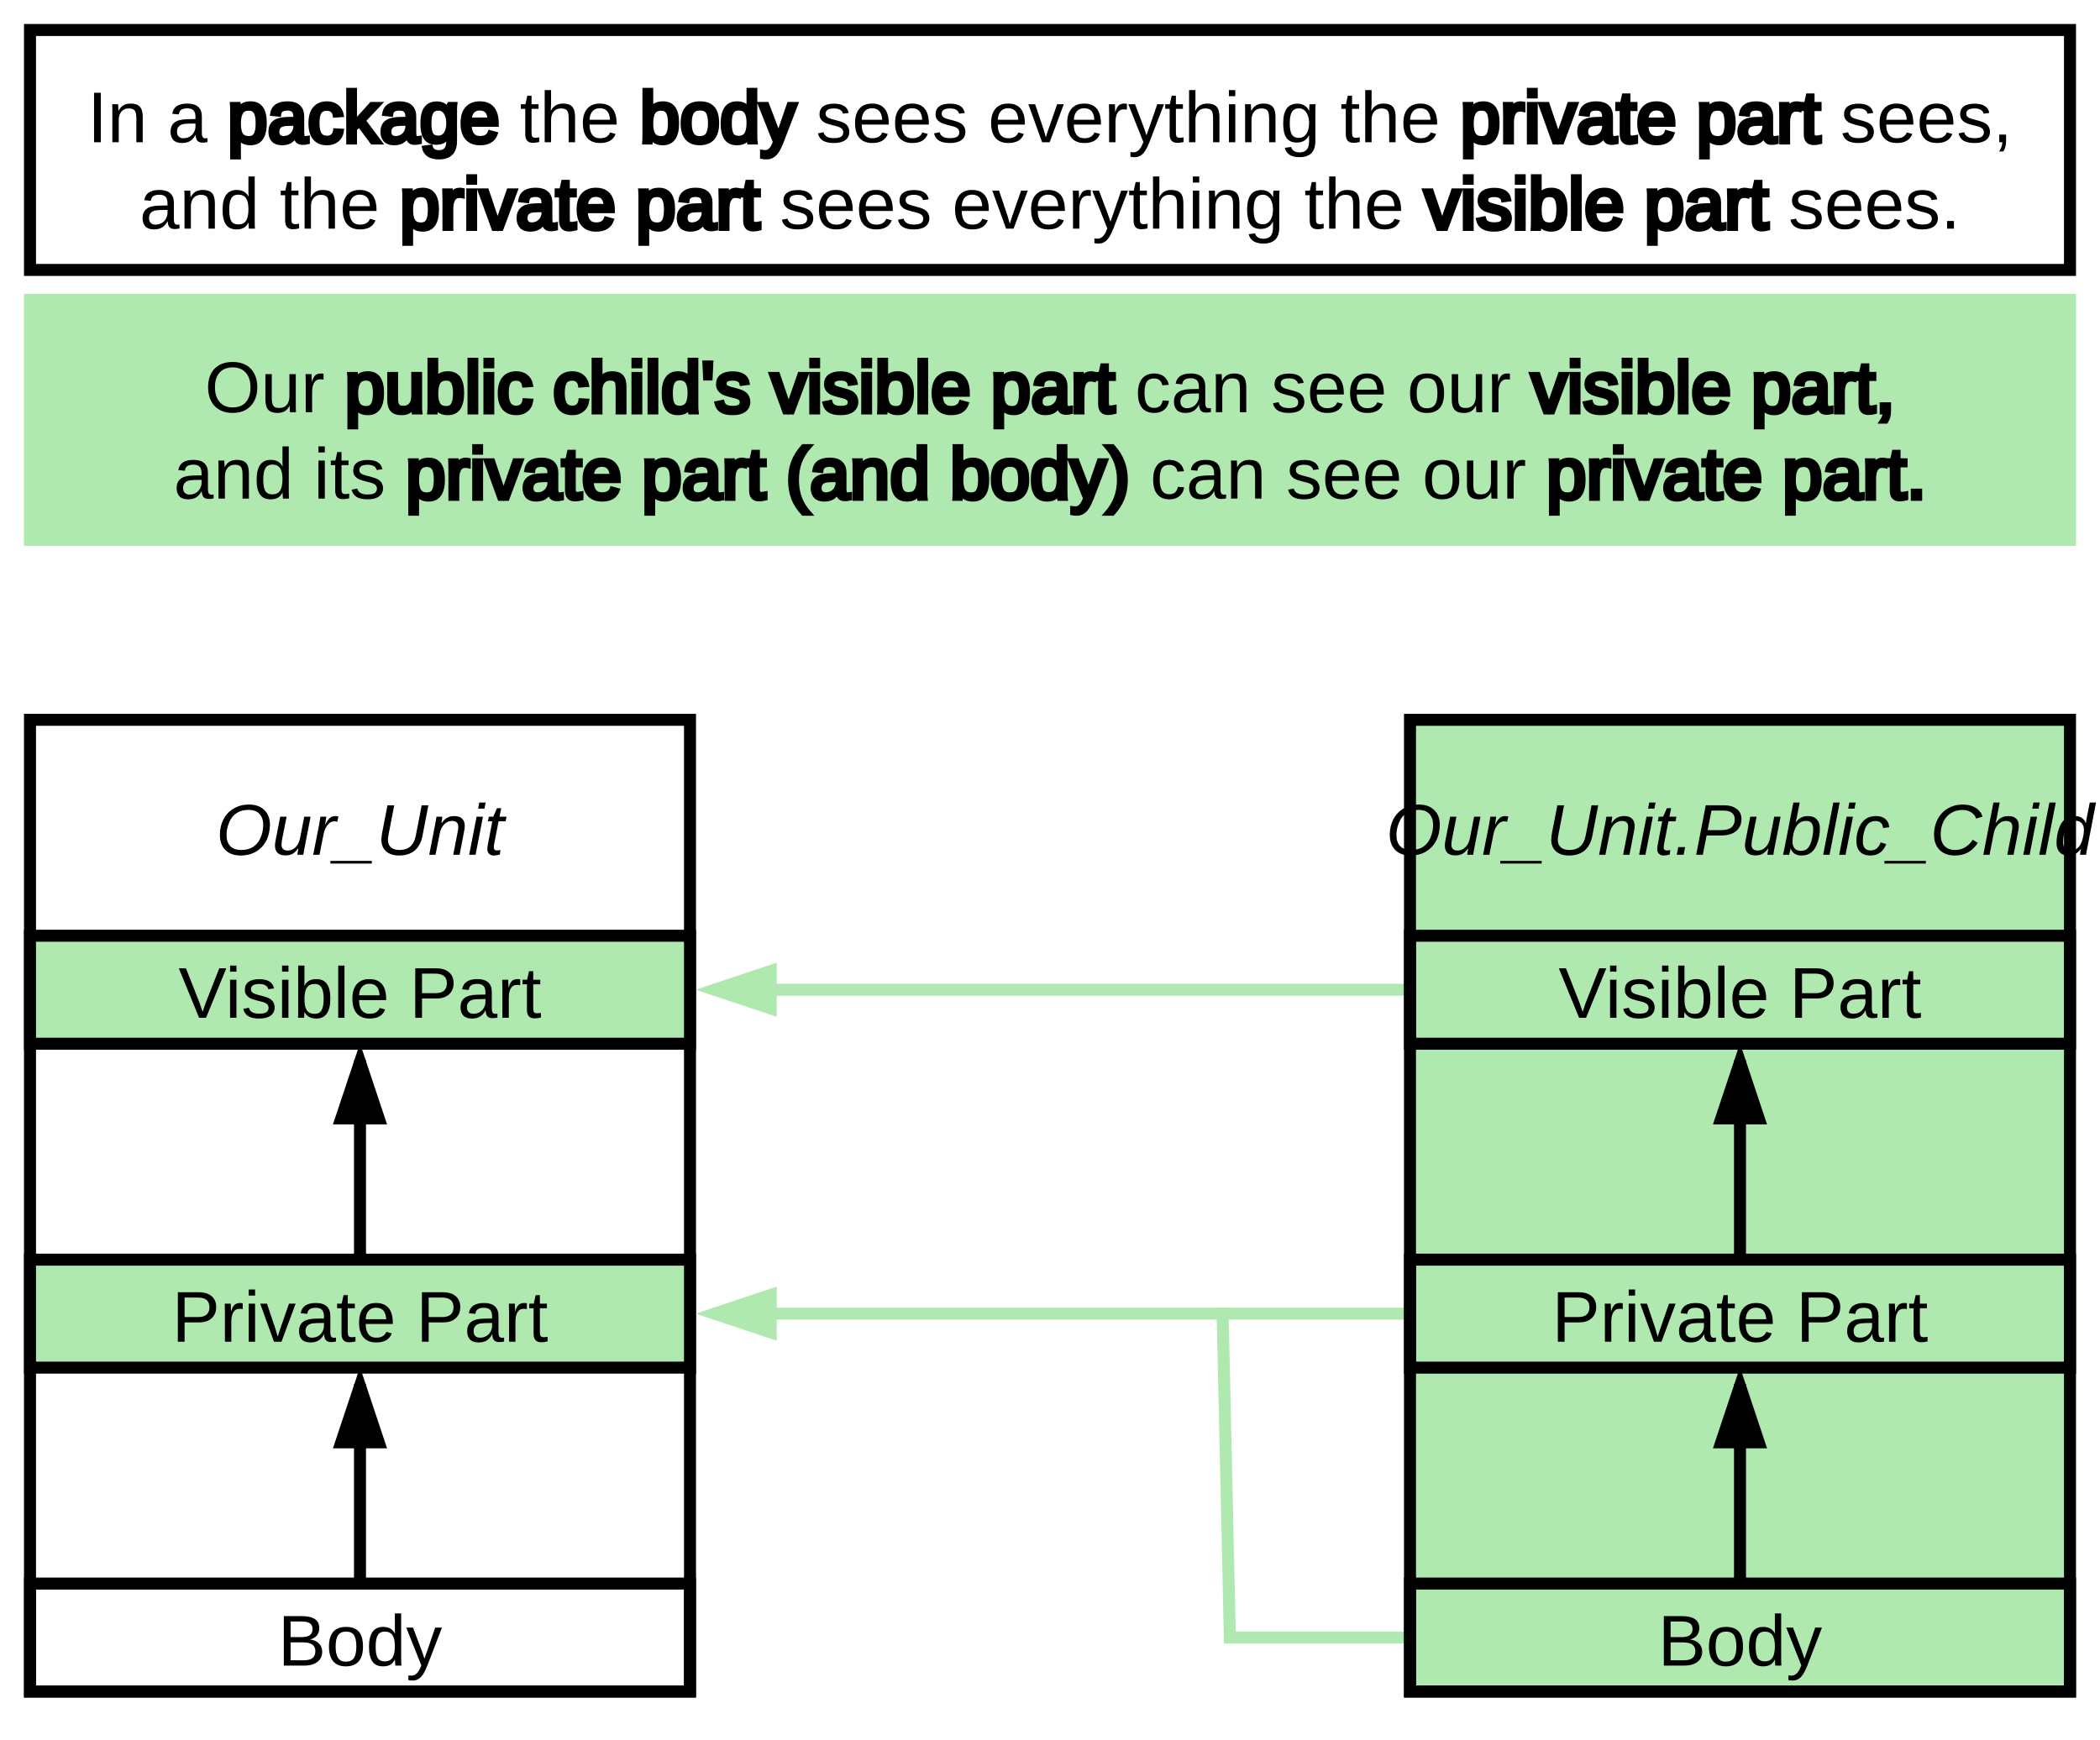
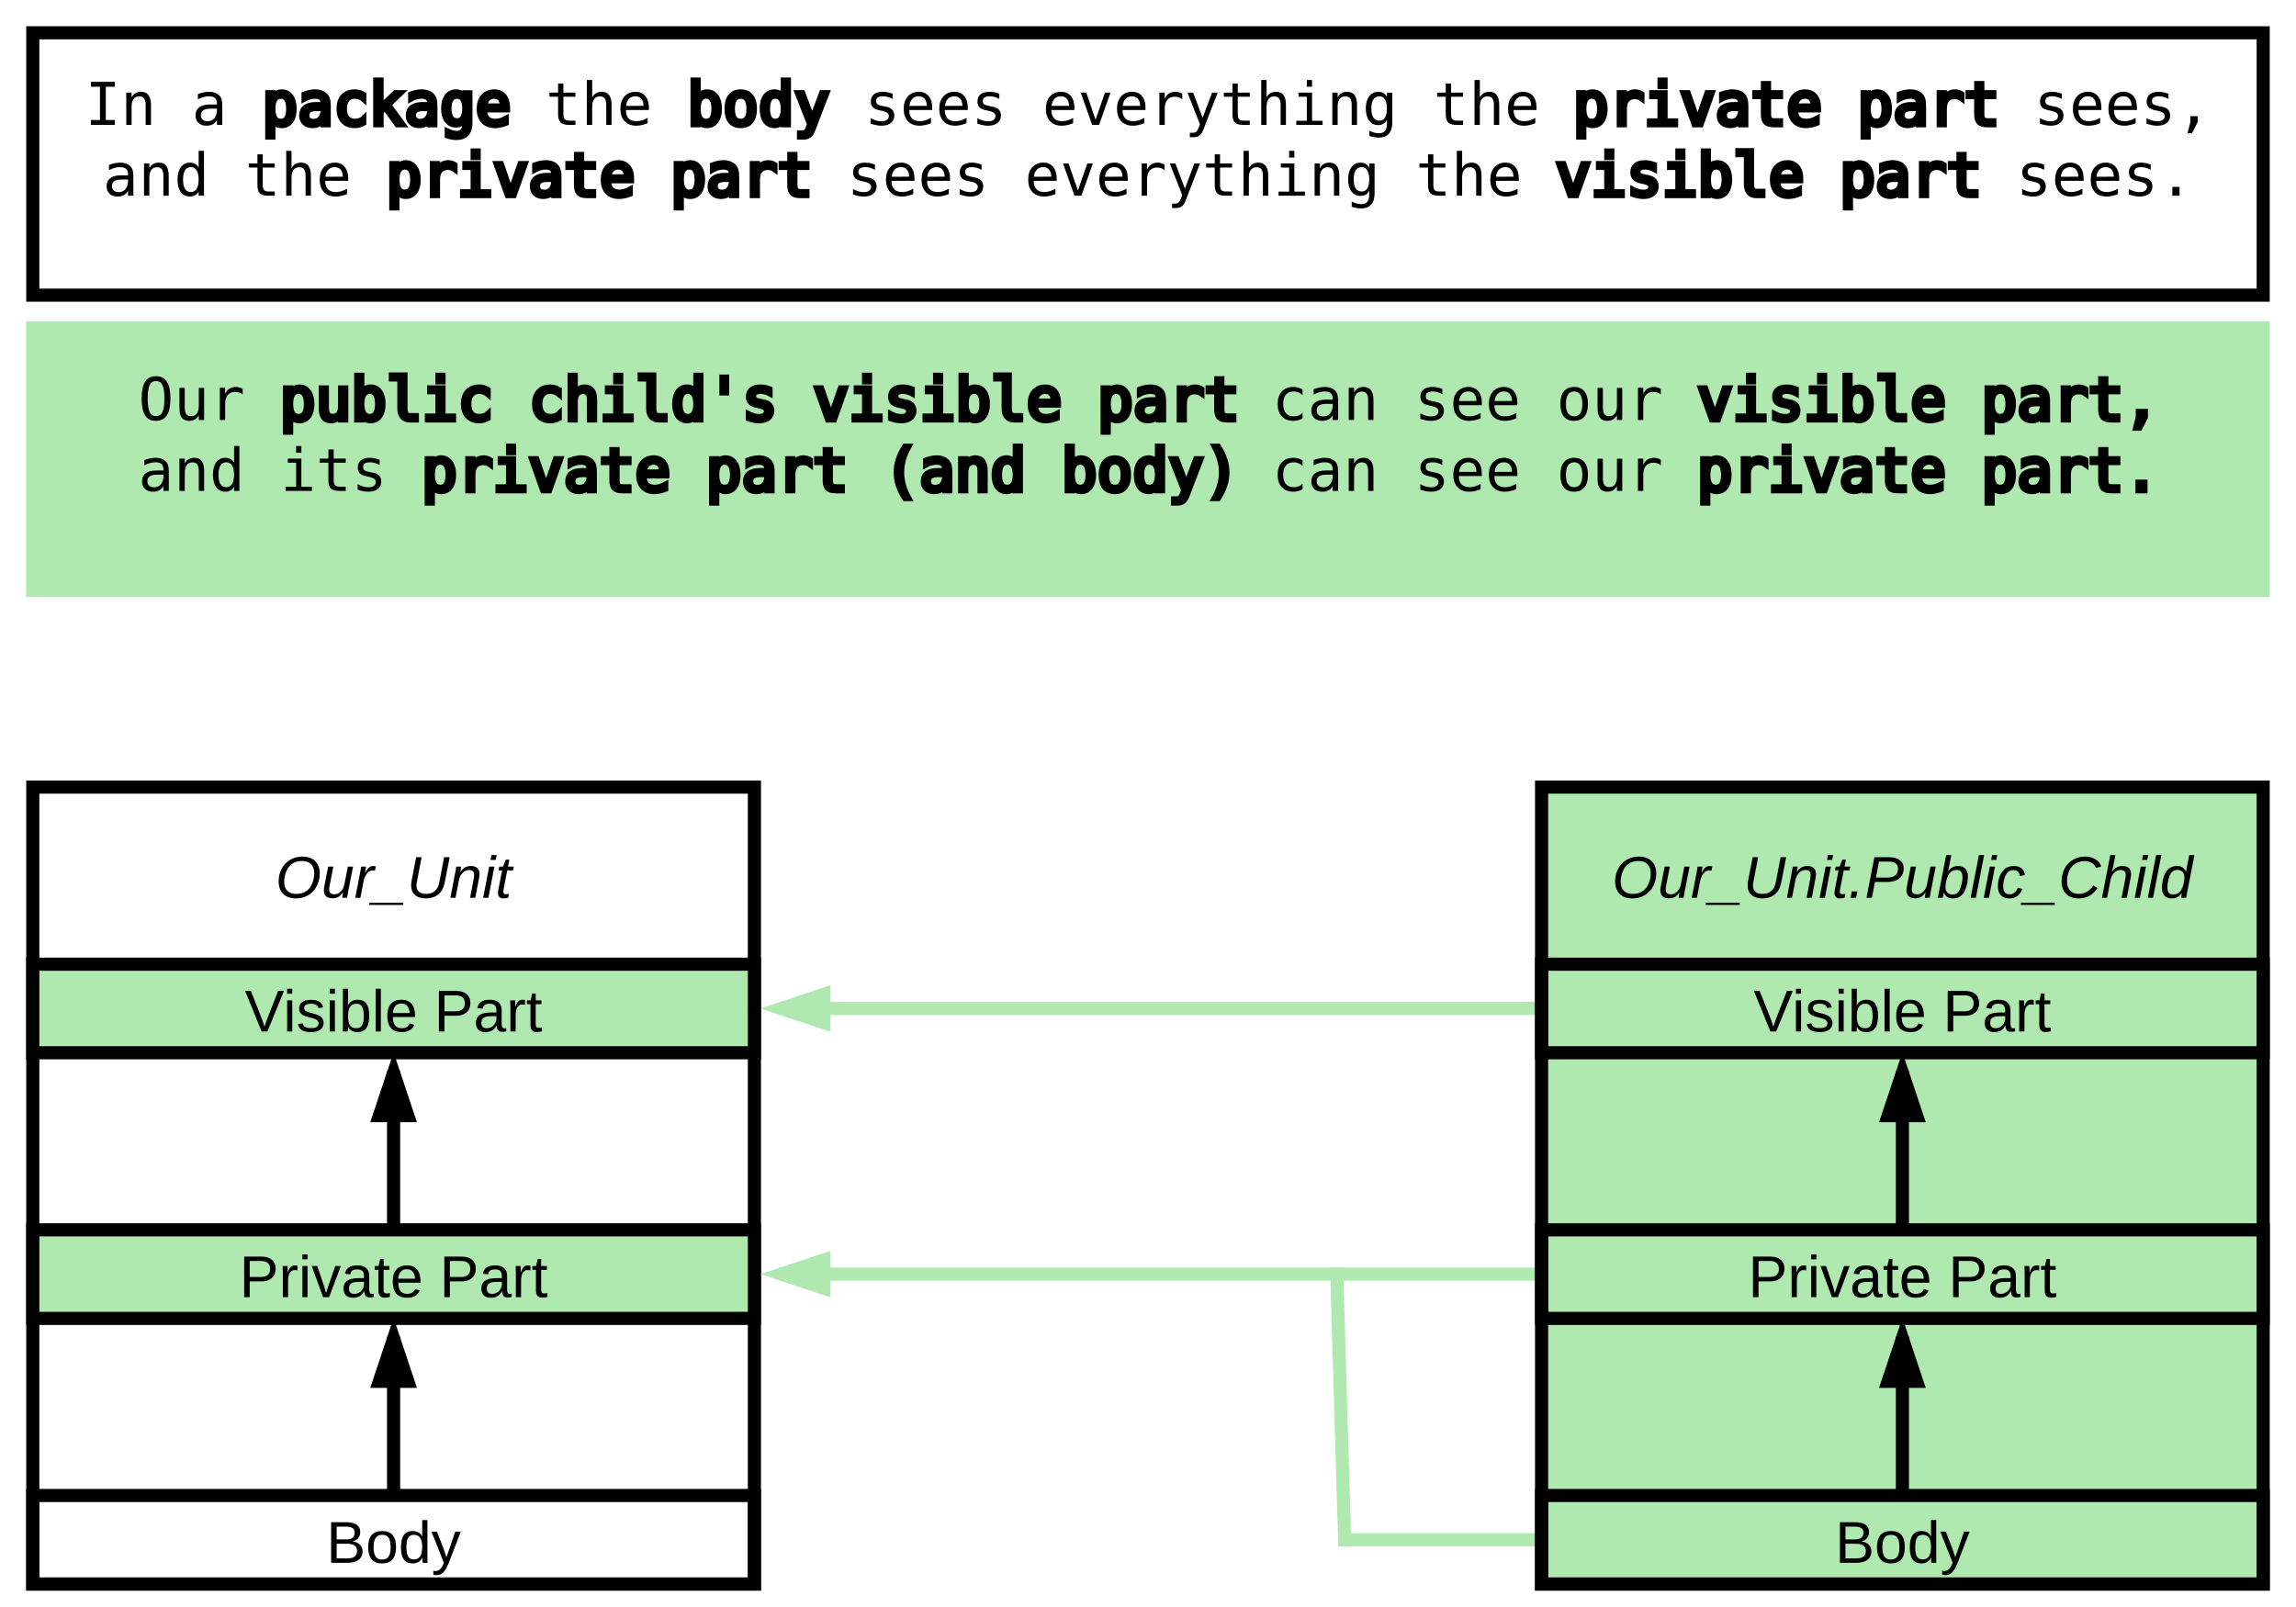
- <svg xmlns="http://www.w3.org/2000/svg" baseProfile="full" version="1.1" height="290" width="350">
+ <svg xmlns="http://www.w3.org/2000/svg" baseProfile="full" version="1.1" height="245" width="350">
  <rect fill="none" stroke="#000000" stroke-width="2" height="40" width="340" x="5" y="5" />
-   <text xml:space="preserve" fill="#000000" stroke="none" text-align="left" font-size="12px" font-family="Arial" font-weight="normal" x="14.567" y="23.72">
-     <tspan x="14.567" y="23.72" style="fill:#000000">In a</tspan>
-     <tspan x="37.917" y="23.72" style="fill:#000000;stroke:#000000;stroke-width:0.75">package</tspan>
-     <tspan x="86.62" y="23.72" style="fill:#000000">the</tspan>
-     <tspan x="106.636" y="23.72" style="fill:#000000;stroke:#000000;stroke-width:0.75">body</tspan>
-     <tspan x="135.991" y="23.72" style="fill:#000000">sees everything the</tspan>
-     <tspan x="243.388" y="23.72" style="fill:#000000;stroke:#000000;stroke-width:0.75">private part</tspan>
-     <tspan x="306.751" y="23.72" style="fill:#000000">sees,</tspan>
+   <text xml:space="preserve" fill="#000000" stroke="none" text-align="left" font-size="9px" font-family="Monospace" font-weight="normal" x="12.974" y="19.04">
+     <tspan x="12.974" y="19.04" style="fill:#000000">In a</tspan>
+     <tspan x="39.978" y="19.04" style="fill:#000000;stroke:#000000;stroke-width:0.75">package</tspan>
+     <tspan x="83.185" y="19.04" style="fill:#000000">the</tspan>
+     <tspan x="104.789" y="19.04" style="fill:#000000;stroke:#000000;stroke-width:0.75">body</tspan>
+     <tspan x="131.793" y="19.04" style="fill:#000000">sees everything the</tspan>
+     <tspan x="239.811" y="19.04" style="fill:#000000;stroke:#000000;stroke-width:0.75">private part</tspan>
+     <tspan x="310.022" y="19.04" style="fill:#000000">sees,</tspan>
  </text>
-   <text xml:space="preserve" fill="#000000" stroke="none" text-align="left" font-size="12px" font-family="Arial" font-weight="normal" x="23.248" y="38.12">
-     <tspan x="23.248" y="38.12" style="fill:#000000">and the</tspan>
-     <tspan x="66.619" y="38.12" style="fill:#000000;stroke:#000000;stroke-width:0.75">private part</tspan>
-     <tspan x="129.982" y="38.12" style="fill:#000000">sees everything the</tspan>
-     <tspan x="237.379" y="38.12" style="fill:#000000;stroke:#000000;stroke-width:0.75">visible part</tspan>
-     <tspan x="298.07" y="38.12" style="fill:#000000">sees.</tspan>
+   <text xml:space="preserve" fill="#000000" stroke="none" text-align="left" font-size="9px" font-family="Monospace" font-weight="normal" x="15.674" y="29.84">
+     <tspan x="15.674" y="29.84" style="fill:#000000">and the</tspan>
+     <tspan x="58.881" y="29.84" style="fill:#000000;stroke:#000000;stroke-width:0.75">private part</tspan>
+     <tspan x="129.093" y="29.84" style="fill:#000000">sees everything the</tspan>
+     <tspan x="237.11" y="29.84" style="fill:#000000;stroke:#000000;stroke-width:0.75">visible part</tspan>
+     <tspan x="307.322" y="29.84" style="fill:#000000">sees.</tspan>
  </text>
  <rect fill="#afe9af" stroke="#afe9af" stroke-width="2" height="40" width="340" x="5" y="50" />
-   <text xml:space="preserve" fill="#000000" stroke="none" text-align="left" font-size="12px" font-family="Arial" font-weight="normal" x="34.123" y="68.72">
-     <tspan x="34.123" y="68.72" style="fill:#000000">Our</tspan>
-     <tspan x="57.461" y="68.72" style="fill:#000000;stroke:#000000;stroke-width:0.75">public child's visible part</tspan>
-     <tspan x="189.145" y="68.72" style="fill:#000000">can see our</tspan>
-     <tspan x="255.186" y="68.72" style="fill:#000000;stroke:#000000;stroke-width:0.75">visible part,</tspan>
+   <text xml:space="preserve" fill="#000000" stroke="none" text-align="left" font-size="9px" font-family="Monospace" font-weight="normal" x="21.075" y="64.04">
+     <tspan x="21.075" y="64.04" style="fill:#000000">Our</tspan>
+     <tspan x="42.678" y="64.04" style="fill:#000000;stroke:#000000;stroke-width:0.75">public child's visible part</tspan>
+     <tspan x="193.903" y="64.04" style="fill:#000000">can see our</tspan>
+     <tspan x="258.714" y="64.04" style="fill:#000000;stroke:#000000;stroke-width:0.75">visible part,</tspan>
  </text>
-   <text xml:space="preserve" fill="#000000" stroke="none" text-align="left" font-size="12px" font-family="Arial" font-weight="normal" x="28.92" y="83.12">
-     <tspan x="28.92" y="83.12" style="fill:#000000">and its</tspan>
-     <tspan x="67.609" y="83.12" style="fill:#000000;stroke:#000000;stroke-width:0.75">private part (and body)</tspan>
-     <tspan x="191.676" y="83.12" style="fill:#000000">can see our</tspan>
-     <tspan x="257.717" y="83.12" style="fill:#000000;stroke:#000000;stroke-width:0.75">private part.</tspan>
+   <text xml:space="preserve" fill="#000000" stroke="none" text-align="left" font-size="9px" font-family="Monospace" font-weight="normal" x="21.075" y="74.84">
+     <tspan x="21.075" y="74.84" style="fill:#000000">and its</tspan>
+     <tspan x="64.282" y="74.84" style="fill:#000000;stroke:#000000;stroke-width:0.75">private part (and body)</tspan>
+     <tspan x="193.903" y="74.84" style="fill:#000000">can see our</tspan>
+     <tspan x="258.714" y="74.84" style="fill:#000000;stroke:#000000;stroke-width:0.75">private part.</tspan>
  </text>
-   <rect fill="none" stroke="#000000" stroke-width="2" height="162.0" width="110" x="5" y="120" />
-   <text xml:space="preserve" fill="#000000" stroke="none" text-align="center" font-size="12px" font-family="arial" font-weight="normal" font-style="italic" text-anchor="middle" x="60.0" y="142.5">Our_Unit</text>
-   <rect fill="#afe9af" stroke="#000000" stroke-width="2" height="18.0" width="110" x="5" y="156.0" />
-   <text xml:space="preserve" fill="#000000" stroke="none" text-align="left" font-size="12px" font-family="Arial" font-weight="normal" text-anchor="middle" x="60.0" y="169.68">Visible Part</text>
-   <polygon fill="#000000" stroke="#000000" stroke-width="1" transform="rotate(45, 60.0, 175.5)" points="60.0,175.5 65.4,186.3 70.8,180.9 " />
-   <line fill="none" stroke="#000000" stroke-width="2" x1="60.0" y1="176.75" x2="60.0" y2="210.75" />
-   <rect fill="#afe9af" stroke="#000000" stroke-width="2" height="18.0" width="110" x="5" y="210.0" />
-   <text xml:space="preserve" fill="#000000" stroke="none" text-align="left" font-size="12px" font-family="Arial" font-weight="normal" text-anchor="middle" x="60.0" y="223.68">Private Part</text>
-   <polygon fill="#000000" stroke="#000000" stroke-width="1" transform="rotate(45, 60.0, 229.5)" points="60.0,229.5 65.4,240.3 70.8,234.9 " />
-   <line fill="none" stroke="#000000" stroke-width="2" x1="60.0" y1="230.75" x2="60.0" y2="264.75" />
-   <rect fill="none" stroke="#000000" stroke-width="2" height="18.0" width="110" x="5" y="264.0" />
-   <text xml:space="preserve" fill="#000000" stroke="none" text-align="left" font-size="12px" font-family="Arial" font-weight="normal" text-anchor="middle" x="60.0" y="277.68">Body</text>
-   <line fill="none" stroke="#afe9af" stroke-width="2" x1="118.75" y1="165.0" x2="235" y2="165.0" />
-   <polygon fill="#afe9af" stroke="#afe9af" stroke-width="1" transform="rotate(-45, 117.5, 165.0)" points="117.5,165.0 122.9,175.8 128.3,170.4 " />
-   <polygon fill="#afe9af" stroke="#afe9af" stroke-width="1" transform="rotate(-45, 117.5, 219.0)" points="117.5,219.0 122.9,229.8 128.3,224.4 " />
-   <line fill="none" stroke="#afe9af" stroke-width="2" x1="118.75" y1="219.0" x2="235" y2="219.0" />
-   <line fill="none" stroke="#afe9af" stroke-width="2" x1="205.0" y1="273.0" x2="235" y2="273.0" />
-   <line fill="none" stroke="#afe9af" stroke-width="2" x1="203.75" y1="218.0" x2="205.0" y2="274.0" />
-   <rect fill="#afe9af" stroke="#000000" stroke-width="2" height="162.0" width="110" x="235" y="120" />
-   <text xml:space="preserve" fill="#000000" stroke="none" text-align="center" font-size="12px" font-family="arial" font-weight="normal" font-style="italic" text-anchor="middle" x="290.0" y="142.5">Our_Unit.Public_Child</text>
-   <rect fill="none" stroke="#000000" stroke-width="2" height="18.0" width="110" x="235" y="156.0" />
-   <text xml:space="preserve" fill="#000000" stroke="none" text-align="left" font-size="12px" font-family="Arial" font-weight="normal" text-anchor="middle" x="290.0" y="169.68">Visible Part</text>
-   <polygon fill="#000000" stroke="#000000" stroke-width="1" transform="rotate(45, 290.0, 175.5)" points="290.0,175.5 295.4,186.3 300.8,180.9 " />
-   <line fill="none" stroke="#000000" stroke-width="2" x1="290.0" y1="176.75" x2="290.0" y2="210.75" />
-   <rect fill="none" stroke="#000000" stroke-width="2" height="18.0" width="110" x="235" y="210.0" />
-   <text xml:space="preserve" fill="#000000" stroke="none" text-align="left" font-size="12px" font-family="Arial" font-weight="normal" text-anchor="middle" x="290.0" y="223.68">Private Part</text>
-   <polygon fill="#000000" stroke="#000000" stroke-width="1" transform="rotate(45, 290.0, 229.5)" points="290.0,229.5 295.4,240.3 300.8,234.9 " />
-   <line fill="none" stroke="#000000" stroke-width="2" x1="290.0" y1="230.75" x2="290.0" y2="264.75" />
-   <rect fill="none" stroke="#000000" stroke-width="2" height="18.0" width="110" x="235" y="264.0" />
-   <text xml:space="preserve" fill="#000000" stroke="none" text-align="left" font-size="12px" font-family="Arial" font-weight="normal" text-anchor="middle" x="290.0" y="277.68">Body</text>
+   <rect fill="none" stroke="#000000" stroke-width="2" height="121.5" width="110" x="5" y="120" />
+   <text xml:space="preserve" fill="#000000" stroke="none" text-align="center" font-size="9px" font-family="arial" font-weight="normal" font-style="italic" text-anchor="middle" x="60.0" y="136.875">Our_Unit</text>
+   <rect fill="#afe9af" stroke="#000000" stroke-width="2" height="13.5" width="110" x="5" y="147.0" />
+   <text xml:space="preserve" fill="#000000" stroke="none" text-align="left" font-size="9px" font-family="Arial" font-weight="normal" text-anchor="middle" x="60.0" y="157.26">Visible Part</text>
+   <polygon fill="#000000" stroke="#000000" stroke-width="1" transform="rotate(45, 60.0, 162.0)" points="60.0,162.0 64.05,170.1 68.1,166.05 " />
+   <line fill="none" stroke="#000000" stroke-width="2" x1="60.0" y1="163.25" x2="60.0" y2="188.25" />
+   <rect fill="#afe9af" stroke="#000000" stroke-width="2" height="13.5" width="110" x="5" y="187.5" />
+   <text xml:space="preserve" fill="#000000" stroke="none" text-align="left" font-size="9px" font-family="Arial" font-weight="normal" text-anchor="middle" x="60.0" y="197.76">Private Part</text>
+   <polygon fill="#000000" stroke="#000000" stroke-width="1" transform="rotate(45, 60.0, 202.5)" points="60.0,202.5 64.05,210.6 68.1,206.55 " />
+   <line fill="none" stroke="#000000" stroke-width="2" x1="60.0" y1="203.75" x2="60.0" y2="228.75" />
+   <rect fill="none" stroke="#000000" stroke-width="2" height="13.5" width="110" x="5" y="228.0" />
+   <text xml:space="preserve" fill="#000000" stroke="none" text-align="left" font-size="9px" font-family="Arial" font-weight="normal" text-anchor="middle" x="60.0" y="238.26">Body</text>
+   <line fill="none" stroke="#afe9af" stroke-width="2" x1="118.75" y1="153.75" x2="235" y2="153.75" />
+   <polygon fill="#afe9af" stroke="#afe9af" stroke-width="1" transform="rotate(-45, 117.5, 153.75)" points="117.5,153.75 121.55,161.85 125.6,157.8 " />
+   <polygon fill="#afe9af" stroke="#afe9af" stroke-width="1" transform="rotate(-45, 117.5, 194.25)" points="117.5,194.25 121.55,202.35 125.6,198.3 " />
+   <line fill="none" stroke="#afe9af" stroke-width="2" x1="118.75" y1="194.25" x2="235" y2="194.25" />
+   <line fill="none" stroke="#afe9af" stroke-width="2" x1="205.0" y1="234.75" x2="235" y2="234.75" />
+   <line fill="none" stroke="#afe9af" stroke-width="2" x1="203.75" y1="193.25" x2="205.0" y2="235.75" />
+   <rect fill="#afe9af" stroke="#000000" stroke-width="2" height="121.5" width="110" x="235" y="120" />
+   <text xml:space="preserve" fill="#000000" stroke="none" text-align="center" font-size="9px" font-family="arial" font-weight="normal" font-style="italic" text-anchor="middle" x="290.0" y="136.875">Our_Unit.Public_Child</text>
+   <rect fill="none" stroke="#000000" stroke-width="2" height="13.5" width="110" x="235" y="147.0" />
+   <text xml:space="preserve" fill="#000000" stroke="none" text-align="left" font-size="9px" font-family="Arial" font-weight="normal" text-anchor="middle" x="290.0" y="157.26">Visible Part</text>
+   <polygon fill="#000000" stroke="#000000" stroke-width="1" transform="rotate(45, 290.0, 162.0)" points="290.0,162.0 294.05,170.1 298.1,166.05 " />
+   <line fill="none" stroke="#000000" stroke-width="2" x1="290.0" y1="163.25" x2="290.0" y2="188.25" />
+   <rect fill="none" stroke="#000000" stroke-width="2" height="13.5" width="110" x="235" y="187.5" />
+   <text xml:space="preserve" fill="#000000" stroke="none" text-align="left" font-size="9px" font-family="Arial" font-weight="normal" text-anchor="middle" x="290.0" y="197.76">Private Part</text>
+   <polygon fill="#000000" stroke="#000000" stroke-width="1" transform="rotate(45, 290.0, 202.5)" points="290.0,202.5 294.05,210.6 298.1,206.55 " />
+   <line fill="none" stroke="#000000" stroke-width="2" x1="290.0" y1="203.75" x2="290.0" y2="228.75" />
+   <rect fill="none" stroke="#000000" stroke-width="2" height="13.5" width="110" x="235" y="228.0" />
+   <text xml:space="preserve" fill="#000000" stroke="none" text-align="left" font-size="9px" font-family="Arial" font-weight="normal" text-anchor="middle" x="290.0" y="238.26">Body</text>
</svg>
